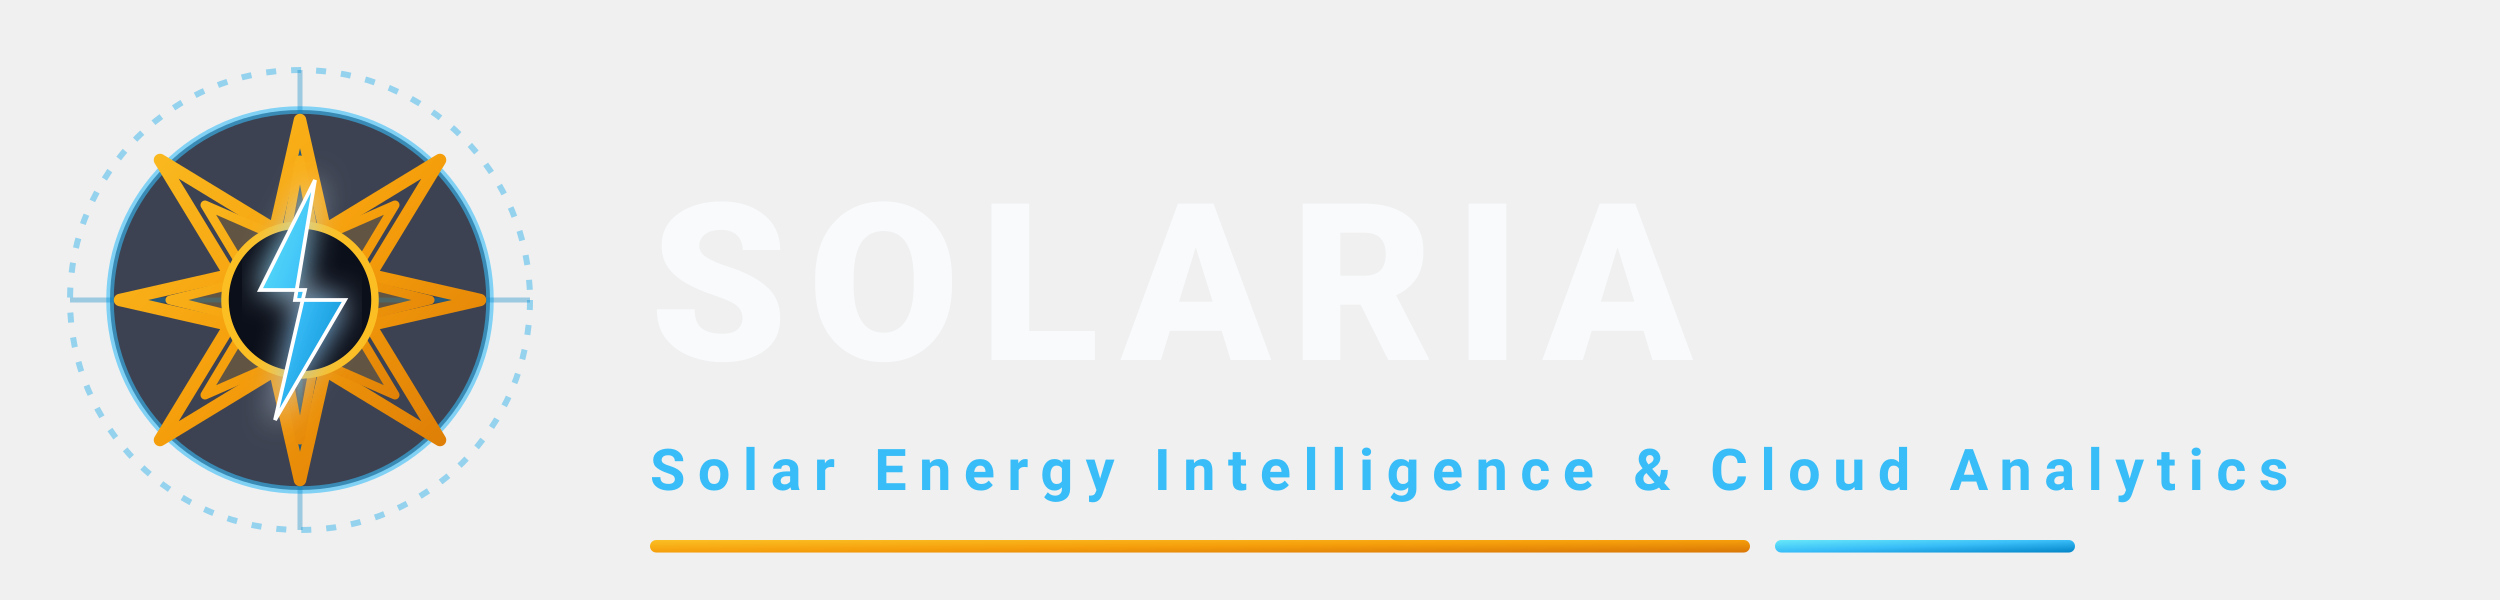
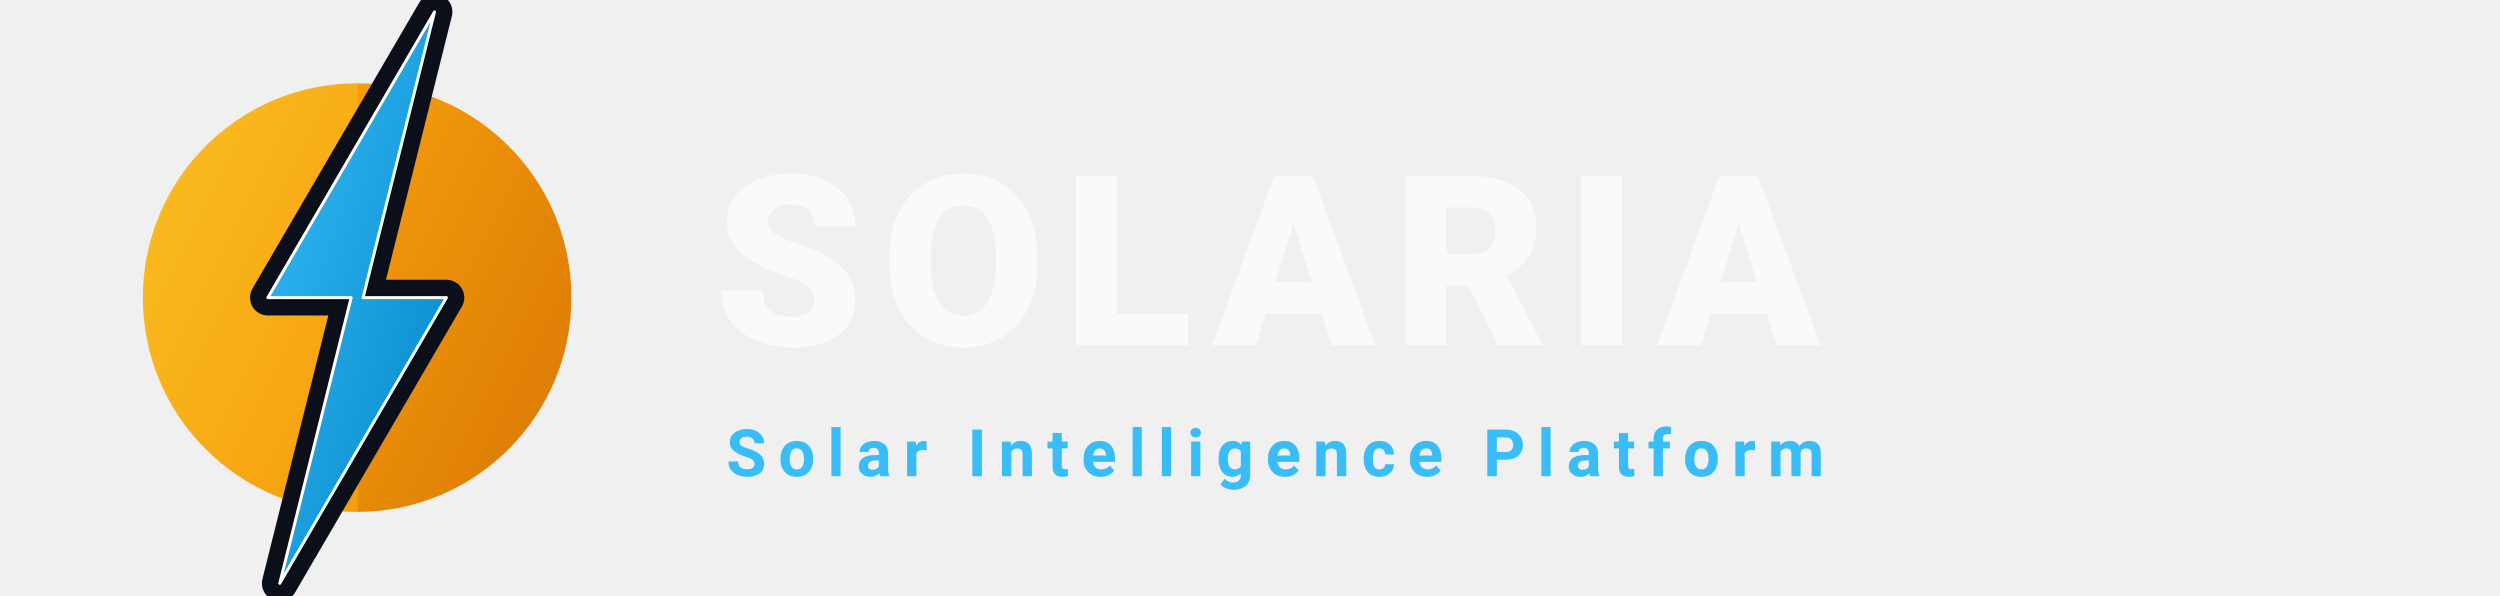
- <svg xmlns="http://www.w3.org/2000/svg" viewBox="0 0 500 120" width="100%" height="100%">
+ <svg xmlns="http://www.w3.org/2000/svg" viewBox="0 0 420 100" width="100%" height="100%">
  <defs>
-     <linearGradient id="sunGrad" x1="0%" y1="0%" x2="100%" y2="100%">
+     <linearGradient id="sunDisc" x1="0%" y1="0%" x2="100%" y2="100%">
      <stop offset="0%" stop-color="#fbbf24" />
-       <stop offset="50%" stop-color="#f59e0b" />
+       <stop offset="100%" stop-color="#f59e0b" />
+     </linearGradient>
+     <linearGradient id="sunDiscDark" x1="0%" y1="0%" x2="100%" y2="100%">
+       <stop offset="0%" stop-color="#f59e0b" />
      <stop offset="100%" stop-color="#d97706" />
    </linearGradient>
-     <linearGradient id="boltGrad" x1="0%" y1="0%" x2="100%" y2="100%">
-       <stop offset="0%" stop-color="#67e8f9" />
-       <stop offset="50%" stop-color="#38bdf8" />
+     <linearGradient id="boltCyan" x1="0%" y1="0%" x2="100%" y2="100%">
+       <stop offset="0%" stop-color="#38bdf8" />
      <stop offset="100%" stop-color="#0284c7" />
    </linearGradient>
-     <linearGradient id="gridGrad" x1="0%" y1="0%" x2="100%" y2="100%">
-       <stop offset="0%" stop-color="#0284c7" stop-opacity="0.4" />
-       <stop offset="100%" stop-color="#38bdf8" stop-opacity="0.1" />
-     </linearGradient>
-     <filter id="glow" x="-20%" y="-20%" width="140%" height="140%">
-       <feGaussianBlur stdDeviation="3" result="blur" />
-       <feComposite in="SourceGraphic" in2="blur" operator="over" />
-     </filter>
  </defs>
-   <g transform="translate(10, 10)">
-     <circle cx="50" cy="50" r="46" fill="none" stroke="#0ea5e9" stroke-width="1.2" stroke-opacity="0.4" stroke-dasharray="2 3" />
-     <circle cx="50" cy="50" r="38" fill="#0f172a" fill-opacity="0.8" stroke="#38bdf8" stroke-width="1.5" stroke-opacity="0.6" />
-     <line x1="50" y1="4" x2="50" y2="96" stroke="#0284c7" stroke-width="1" stroke-opacity="0.35" />
-     <line x1="4" y1="50" x2="96" y2="50" stroke="#0284c7" stroke-width="1" stroke-opacity="0.35" />
-     <polygon points="50,14 55,36 78,22 64,45 86,50 64,55 78,78 55,64 50,86 45,64 22,78 36,55 14,50 36,45 22,22 45,36" fill="none" stroke="url(#sunGrad)" stroke-width="2.5" stroke-linejoin="round" />
-     <polygon points="50,22 53,38 69,31 60,46 76,50 60,54 69,69 53,62 50,78 47,62 31,69 40,54 24,50 40,46 31,31 47,38" fill="#f59e0b" fill-opacity="0.2" stroke="url(#sunGrad)" stroke-width="1.8" stroke-linejoin="round" />
-     <circle cx="50" cy="50" r="15" fill="#0b0f19" stroke="#fbbf24" stroke-width="1.5" />
-     <polygon points="53,26 42,48 51,48 45,74 59,50 49,50" fill="url(#boltGrad)" stroke="#ffffff" stroke-width="0.75" filter="url(#glow)" />
+   <g transform="translate(10, 0)">
+     <path d="M 50,14 A 36,36 0 0,0 50,86 Z" fill="url(#sunDisc)" />
+     <path d="M 50,14 A 36,36 0 0,1 50,86 Z" fill="url(#sunDiscDark)" />
+     <polygon points="63,2 35,50 49,50 37,98 65,50 51,50" fill="#0b0f19" stroke="#0b0f19" stroke-width="6" stroke-linejoin="round" />
+     <polygon points="63,2 35,50 49,50 37,98 65,50 51,50" fill="url(#boltCyan)" stroke="#ffffff" stroke-width="0.5" stroke-linejoin="round" />
  </g>
-   <g transform="translate(130, 20)">
-     <text x="0" y="52" font-family="-apple-system, BlinkMacSystemFont, 'Segoe UI', Roboto, 'Helvetica Neue', Arial, sans-serif" font-size="44" font-weight="900" letter-spacing="4" fill="#f8fafc">
+   <g transform="translate(120, 0)">
+     <text x="0" y="58" font-family="-apple-system, BlinkMacSystemFont, 'Segoe UI', Roboto, 'Helvetica Neue', Arial, sans-serif" font-size="40" font-weight="800" letter-spacing="3" fill="#f8fafc">
      SOLARIA
    </text>
-     <text x="0" y="78" font-family="-apple-system, BlinkMacSystemFont, 'Segoe UI', Roboto, 'Helvetica Neue', Arial, sans-serif" font-size="11.5" font-weight="700" letter-spacing="2.5" fill="#38bdf8" text-transform="uppercase">
-       Solar Energy Intelligence &amp; Cloud Analytics
+     <text x="2" y="80" font-family="-apple-system, BlinkMacSystemFont, 'Segoe UI', Roboto, 'Helvetica Neue', Arial, sans-serif" font-size="11" font-weight="600" letter-spacing="2" fill="#38bdf8" text-transform="uppercase">
+       Solar Intelligence Platform
    </text>
-     <rect x="0" y="88" width="220" height="2.5" rx="1.25" fill="url(#sunGrad)" />
-     <rect x="225" y="88" width="60" height="2.5" rx="1.25" fill="url(#boltGrad)" />
  </g>
</svg>
